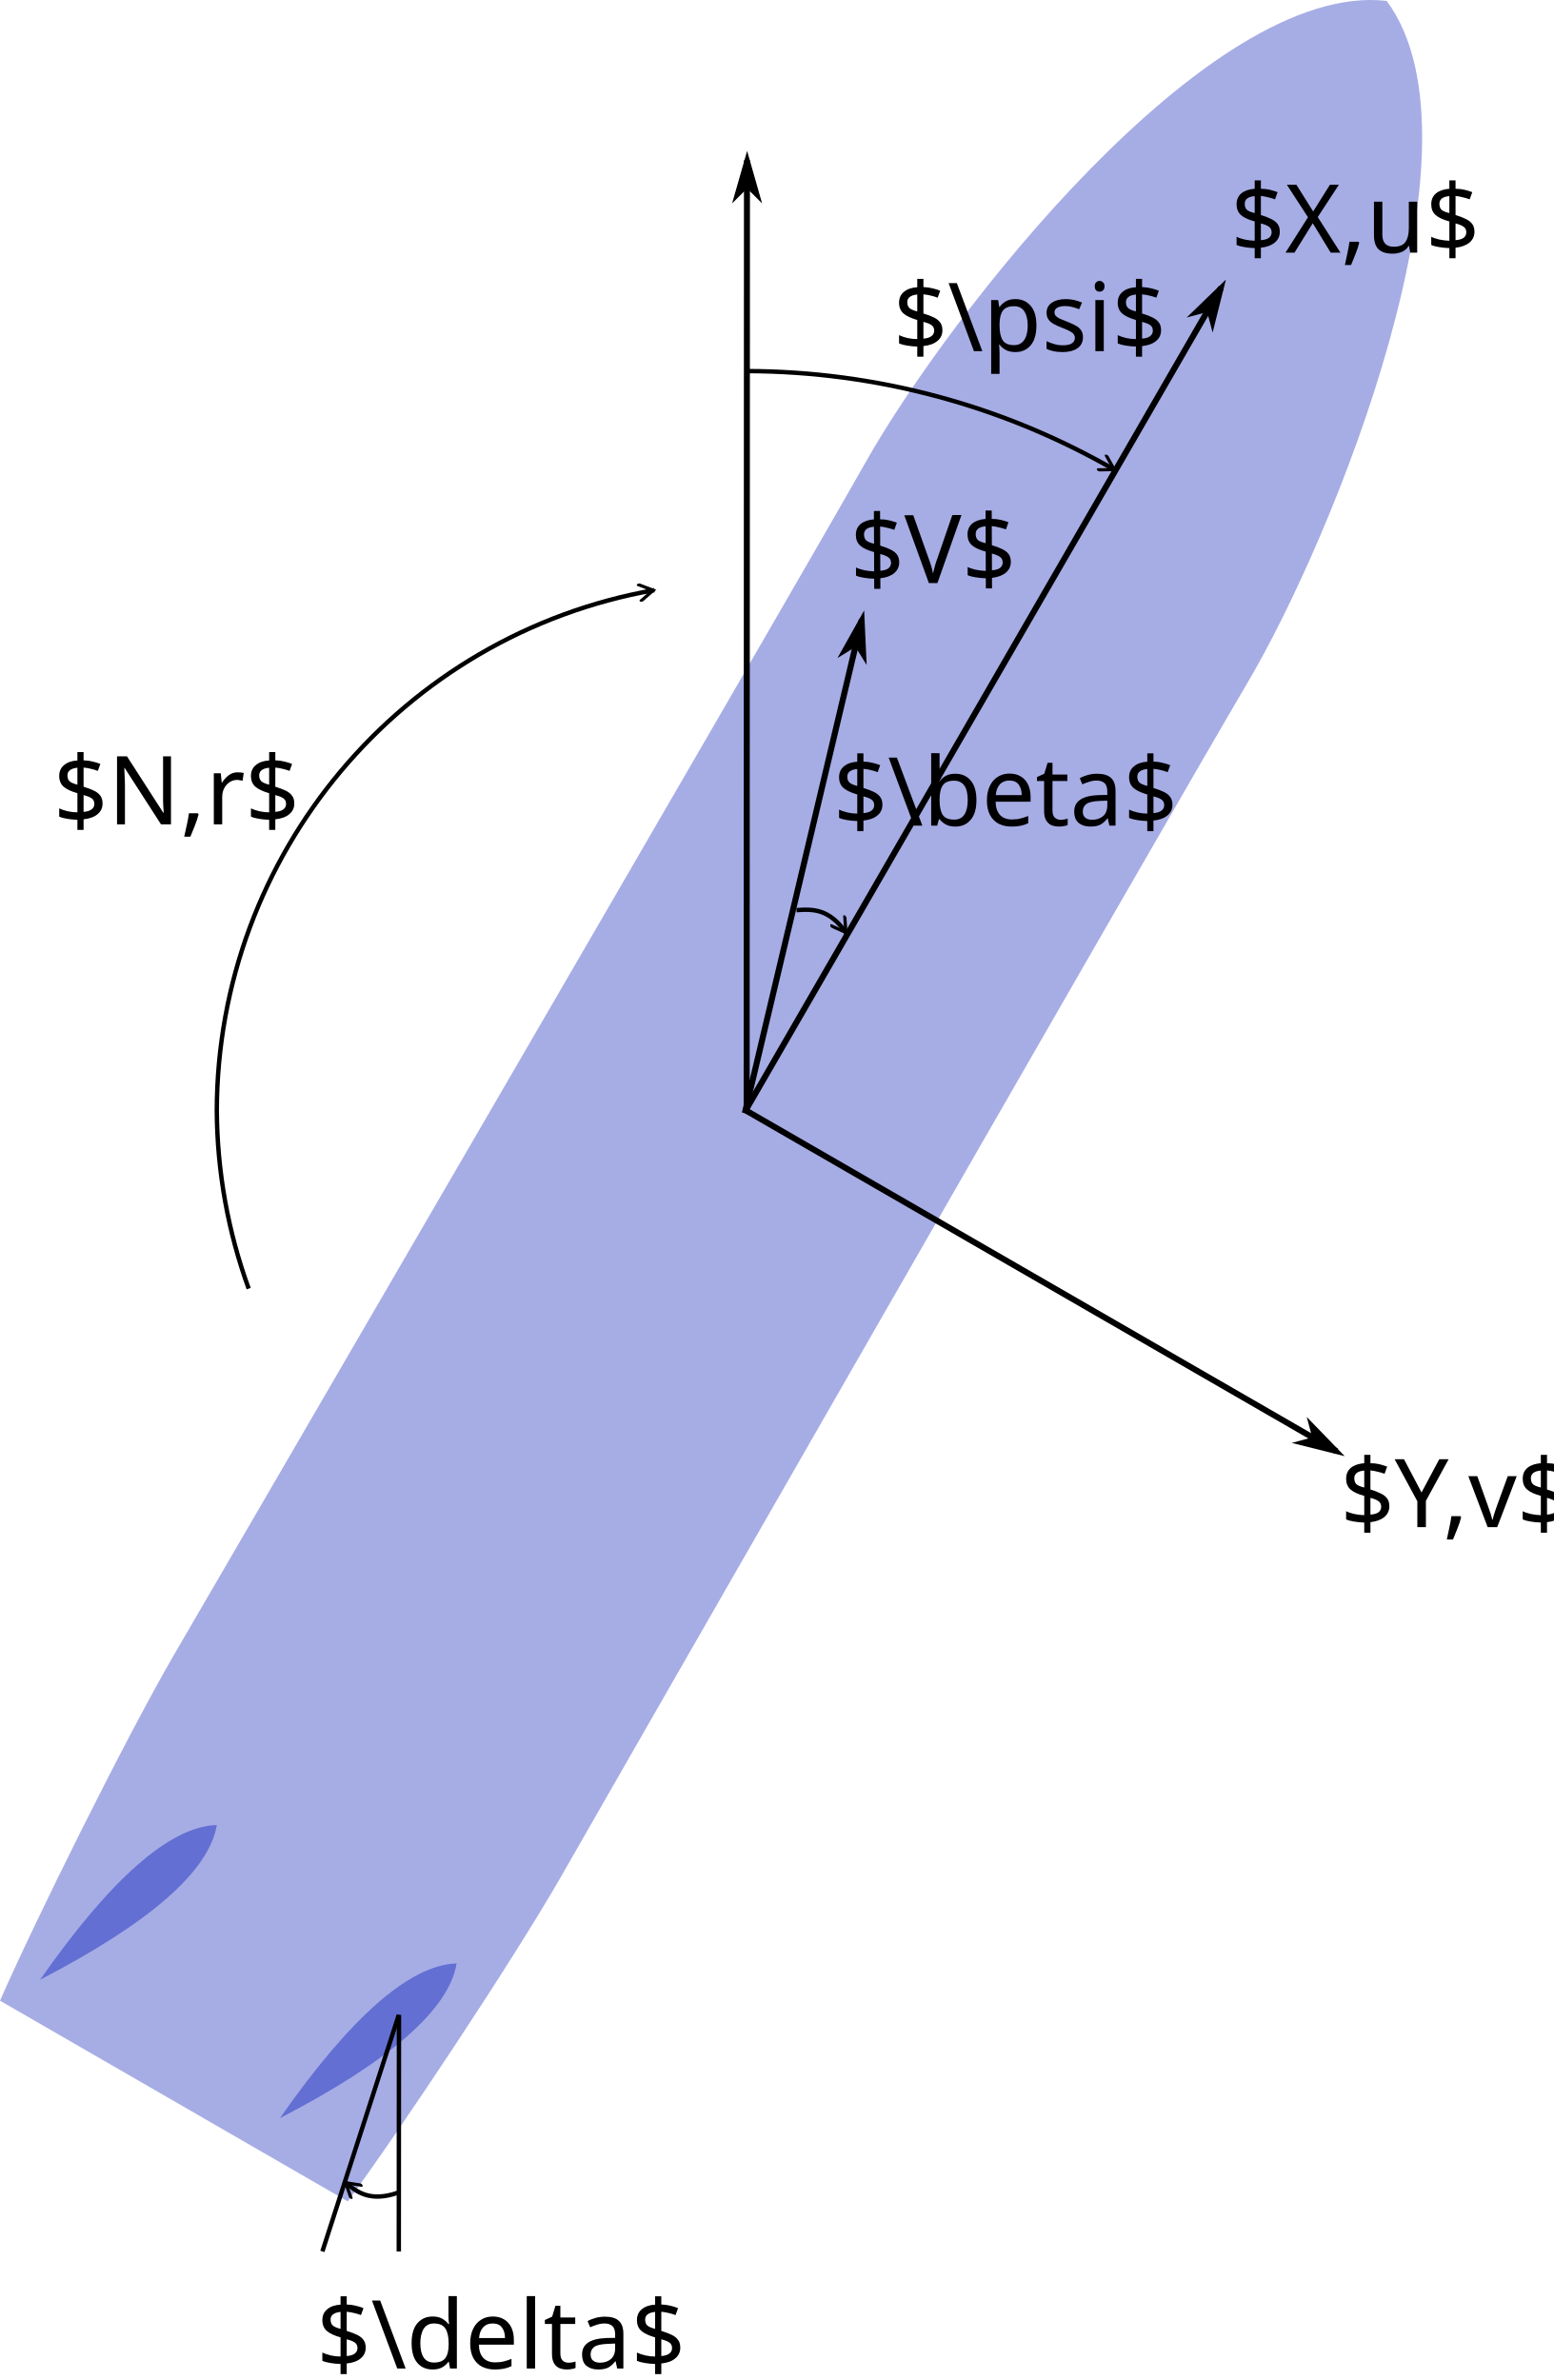
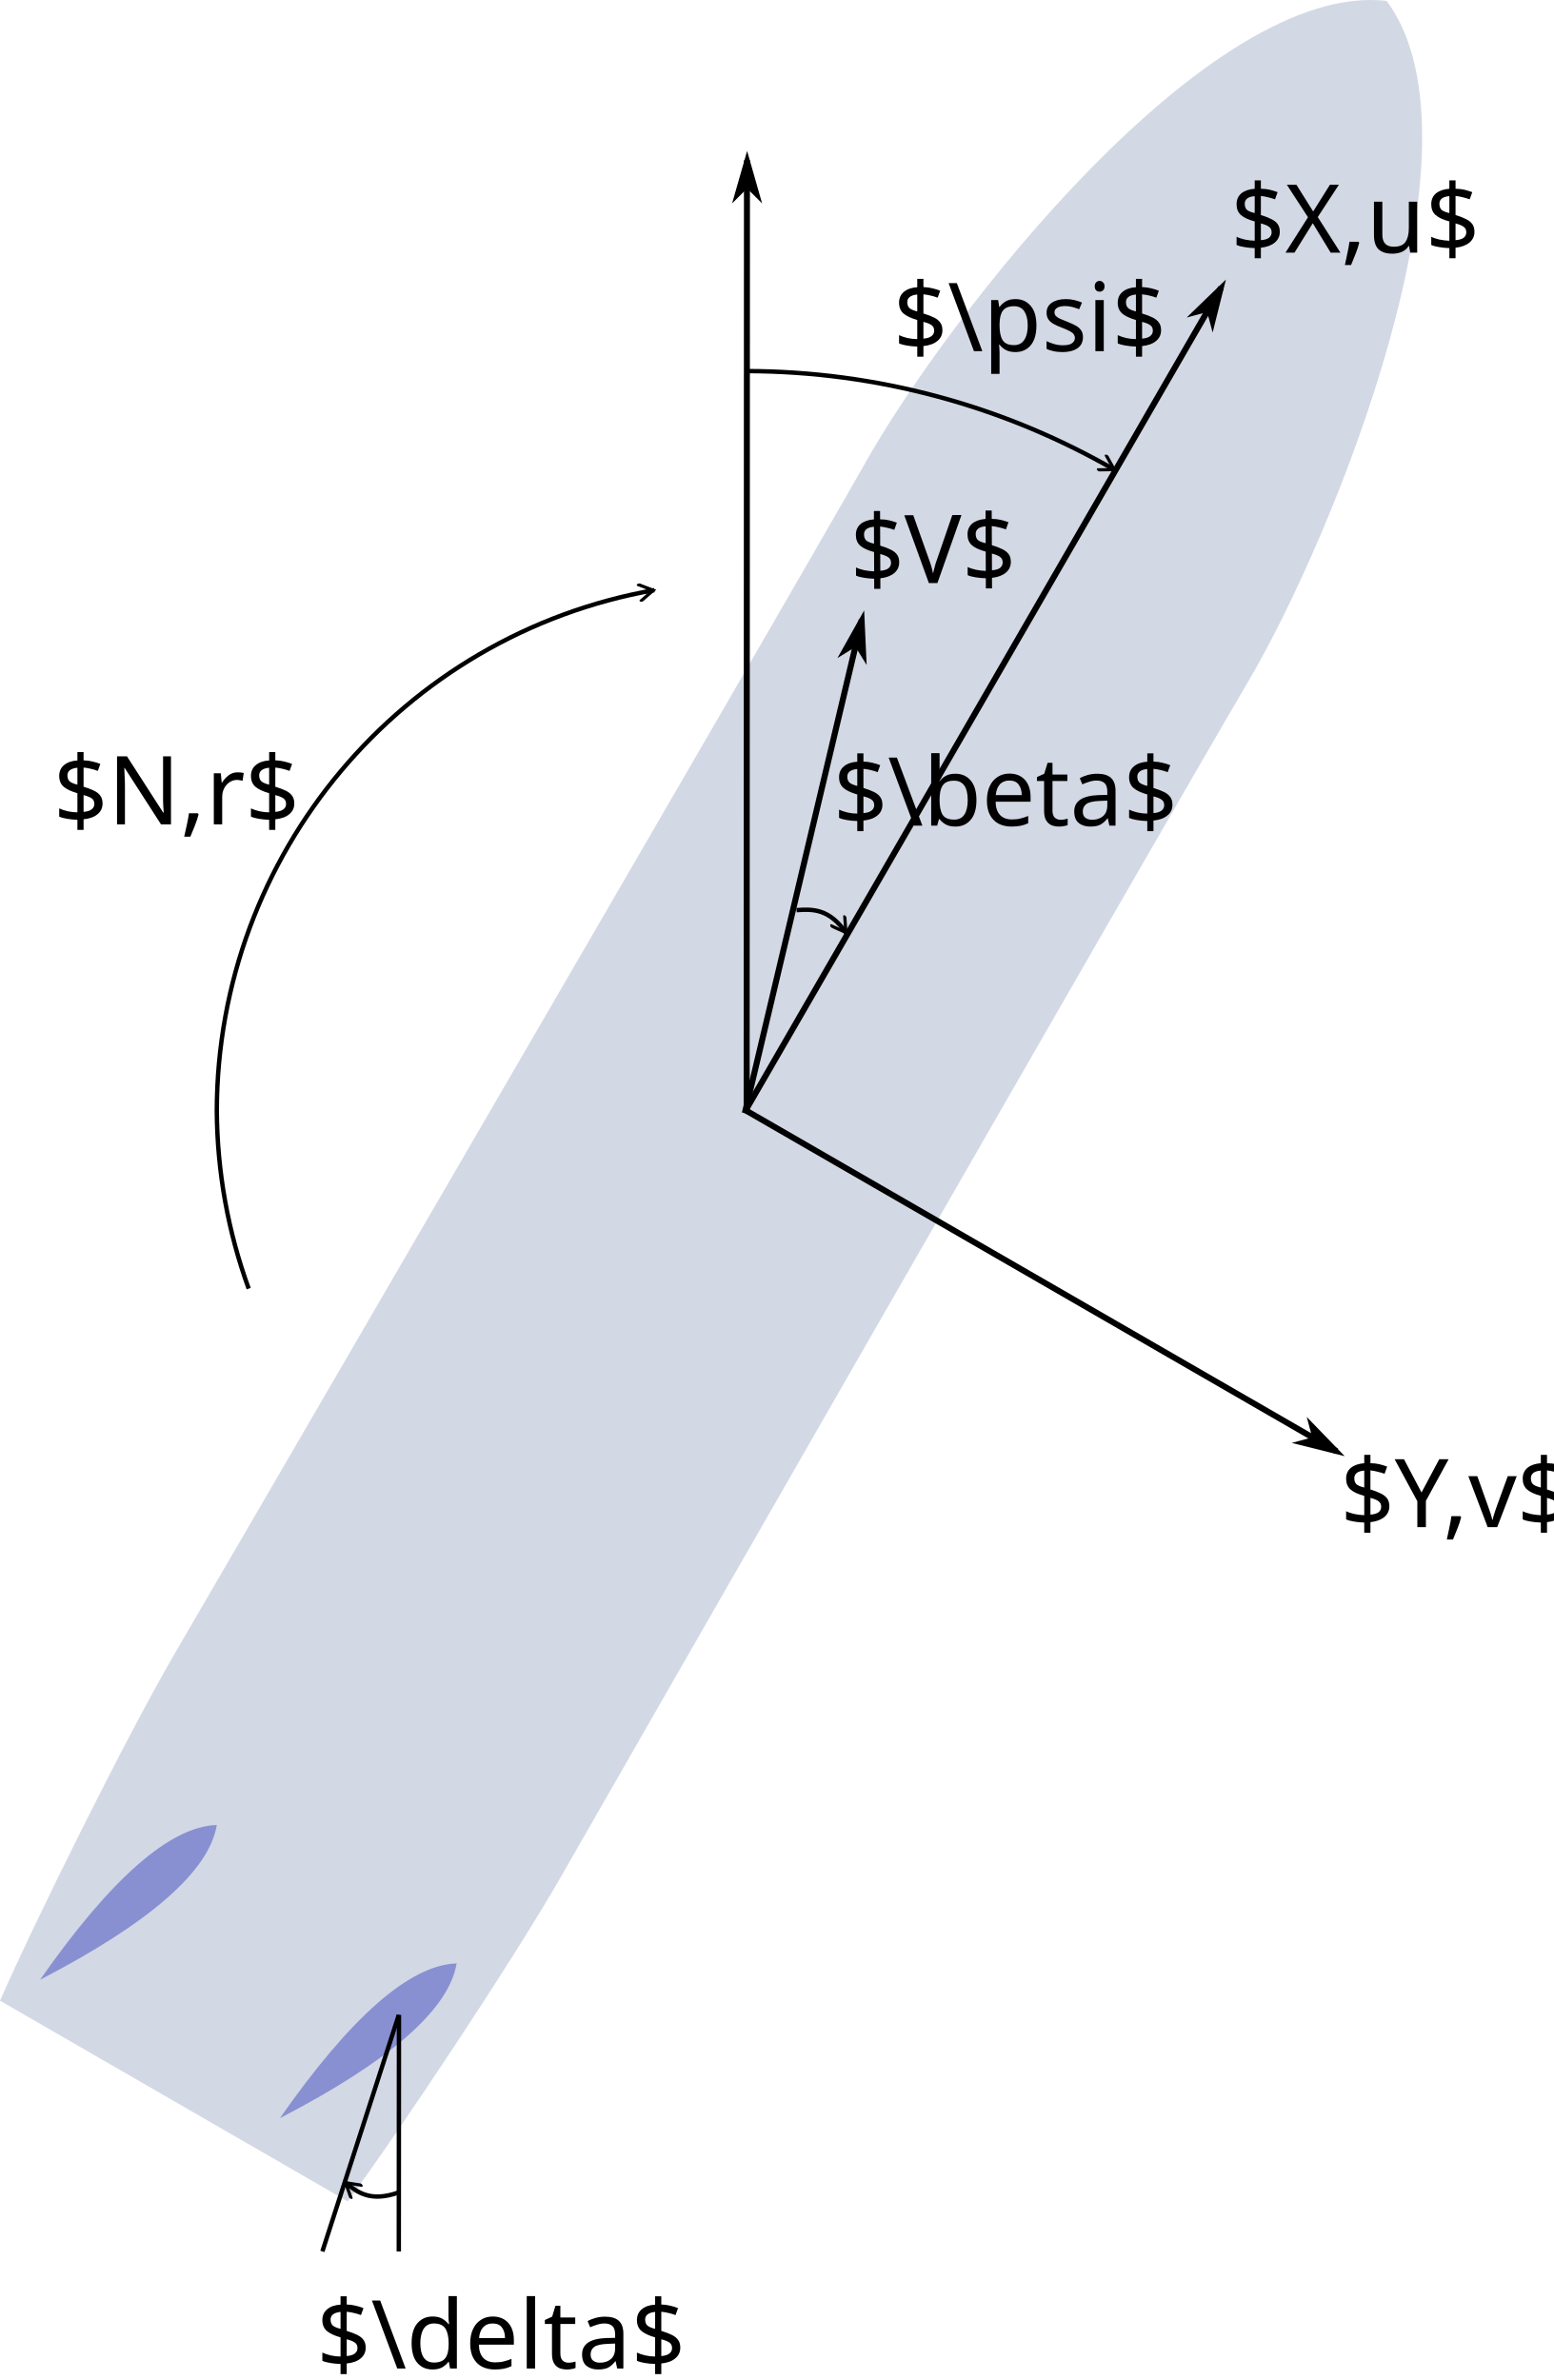
<svg xmlns="http://www.w3.org/2000/svg" width="4.604cm" height="7.053cm" viewBox="0 0 153.475 235.117" version="1.1" id="svg5" xml:space="preserve">
  <defs id="defs2">
    <marker style="overflow:visible" id="ArrowWideRounded" refX="0.5" refY="0" orient="auto-start-reverse" markerWidth="1" markerHeight="0.6" viewBox="0 0 1 1" preserveAspectRatio="none">
      <path style="fill:none;stroke:context-stroke;stroke-width:1;stroke-linecap:round" d="M 3,-3 0,0 3,3" transform="rotate(180,0.125,0)" id="path6" />
    </marker>
    <linearGradient id="linearGradient18296">
      <stop style="stop-color:#7781d7;stop-opacity:1;" offset="0" id="stop18294" />
    </linearGradient>
    <rect x="410.356" y="703.464" width="82.898" height="63.095" id="rect2929" />
    <rect x="166.453" y="700.889" width="81.197" height="44.333" id="rect11198" />
    <rect x="122.669" y="504.307" width="65.423" height="73.549" id="rect11068" />
    <rect x="410.356" y="703.464" width="82.898" height="63.095" id="rect3683" />
    <rect x="410.356" y="703.464" width="82.898" height="63.095" id="rect3738" />
    <rect x="410.356" y="703.464" width="82.898" height="63.095" id="rect3762" />
    <rect x="410.356" y="703.464" width="82.898" height="63.095" id="rect6978" />
    <rect x="410.356" y="703.464" width="82.898" height="63.095" id="rect8227" />
    <marker style="overflow:visible" id="Arrow1L" refX="4.696" refY="-0.027" orient="auto-start-reverse" markerWidth="8.75" markerHeight="5" viewBox="0 0 8.75 5" preserveAspectRatio="xMidYMid">
      <path style="fill:context-stroke;fill-rule:evenodd;stroke:none" d="M 0,0 5,-5 -12.5,0 5,5 Z" id="arrow1L" transform="scale(-0.5)" />
    </marker>
  </defs>
  <g id="layer1" style="display:inline" transform="translate(19.36282,-49.10909)">
    <g id="g555" transform="matrix(1.090411,0.6295493,-0.6295493,1.090411,36.34442,-67.9563)" style="stroke:none;stroke-width:0.444;stroke-dasharray:none;stroke-opacity:1">
      <a id="a4772" style="fill:#7781d7;fill-opacity:0.652;stroke:none;stroke-width:0.445;stroke-dasharray:none;stroke-opacity:1">
-         <path id="path1055" style="display:inline;fill:#7781d7;fill-opacity:0.652;stroke:none;stroke-width:0.445;stroke-linejoin:round;stroke-dasharray:none;stroke-opacity:1;paint-order:markers fill stroke" d="m 84.909,208.336 c -0.014,7.599 1.001,23.553 1.75,30.249 h 15.747 15.747 c 0.749,-6.696 1.764,-22.65 1.75,-30.249 0,0 -0.322,-95.214 -0.2,-108.291 0.122,-13.077 -4.373,-46.129 -17.297,-51.729 -12.924,5.599 -17.419,38.652 -17.297,51.729 0.122,13.077 -0.2,108.291 -0.2,108.291 z" />
+         <path id="path1055" style="display:inline;fill:#bbc3d7;fill-opacity:0.652;stroke:none;stroke-width:0.445;stroke-linejoin:round;stroke-dasharray:none;stroke-opacity:1;paint-order:markers fill stroke" d="m 84.909,208.336 c -0.014,7.599 1.001,23.553 1.75,30.249 h 15.747 15.747 c 0.749,-6.696 1.764,-22.65 1.75,-30.249 0,0 -0.322,-95.214 -0.2,-108.291 0.122,-13.077 -4.373,-46.129 -17.297,-51.729 -12.924,5.599 -17.419,38.652 -17.297,51.729 0.122,13.077 -0.2,108.291 -0.2,108.291 z" />
      </a>
      <g id="g2726" transform="rotate(20,105.9406,257.9604)" style="stroke:none;stroke-width:0.445;stroke-dasharray:none;stroke-opacity:1">
-         <path id="path7777-0" style="display:inline;fill:#404ec7;fill-opacity:0.652;stroke:none;stroke-width:0.445;stroke-linejoin:round;stroke-dasharray:none;stroke-opacity:1" d="m 101.977,217.029 c 2.41,2.814 2.49,9.031 0.391,18.429 m -0.391,-18.429 c -2.288,2.914 -2.104,9.128 0.391,18.429" />
+         <path id="path7777-0" style="display:inline;fill:#606ac7;fill-opacity:0.652;stroke:none;stroke-width:0.445;stroke-linejoin:round;stroke-dasharray:none;stroke-opacity:1" d="m 101.977,217.029 c 2.41,2.814 2.49,9.031 0.391,18.429 m -0.391,-18.429 c -2.288,2.914 -2.104,9.128 0.391,18.429" />
      </g>
      <path style="display:none;fill:#5a63fe;fill-opacity:1;stroke:none;stroke-width:0.444;stroke-linejoin:round;stroke-dasharray:none;stroke-opacity:1;paint-order:markers fill stroke" d="M 102.406,48.317 V 243.94" id="path5693" />
      <g id="g1" transform="rotate(20,95.07924,196.3625)" style="stroke:none;stroke-width:0.445;stroke-dasharray:none;stroke-opacity:1">
-         <path id="path1" style="display:inline;fill:#404ec7;fill-opacity:0.652;stroke:none;stroke-width:0.445;stroke-linejoin:round;stroke-dasharray:none;stroke-opacity:1" d="m 101.977,217.029 c 2.41,2.814 2.49,9.031 0.391,18.429 m -0.391,-18.429 c -2.288,2.914 -2.104,9.128 0.391,18.429" />
+         <path id="path1" style="display:inline;fill:#606ac7;fill-opacity:0.652;stroke:none;stroke-width:0.445;stroke-linejoin:round;stroke-dasharray:none;stroke-opacity:1" d="m 101.977,217.029 c 2.41,2.814 2.49,9.031 0.391,18.429 m -0.391,-18.429 c -2.288,2.914 -2.104,9.128 0.391,18.429" />
      </g>
    </g>
    <g id="g6460" transform="matrix(0,1.450481,-1.450481,0,431.1217,-58.50051)" style="display:none">
      <g id="g6477">
        <path style="display:inline;fill:#94952d;fill-opacity:0.652;stroke:#000000;stroke-width:0.9;stroke-linejoin:round;stroke-dasharray:none;stroke-opacity:1;marker-start:url(#Arrow1L)" d="m 102.406,202.01 v 29.049" id="path6454" />
        <text xml:space="preserve" style="font-size:7.056px;line-height:1.5;font-family:'Baskerville Old Face';-inkscape-font-specification:'Baskerville Old Face, Normal';display:inline;fill:#000000;fill-opacity:1;stroke:none;stroke-width:0.3;stroke-linejoin:round;stroke-dasharray:none;stroke-opacity:1;paint-order:markers fill stroke" x="-200.612" y="104.68" id="text6458" transform="rotate(-90)">
          <tspan style="fill:#000000;fill-opacity:1;stroke:none;stroke-width:0.3" x="-200.612" y="104.68" id="tspan6456">$Y_R$</tspan>
        </text>
      </g>
      <g id="g6468" style="display:inline" transform="rotate(-90,102.43,231.0596)">
        <path style="display:inline;fill:#94952d;fill-opacity:0.652;stroke:#000000;stroke-width:0.9;stroke-linejoin:round;stroke-dasharray:none;stroke-opacity:1;marker-start:url(#Arrow1L)" d="m 102.406,215.044 v 16.015" id="path6462" />
        <text xml:space="preserve" style="font-size:7.056px;line-height:1.5;font-family:'Baskerville Old Face';-inkscape-font-specification:'Baskerville Old Face, Normal';display:inline;fill:#000000;fill-opacity:1;stroke:none;stroke-width:0.3;stroke-linejoin:round;stroke-dasharray:none;stroke-opacity:1;paint-order:markers fill stroke" x="92.36" y="210.716" id="text6466">
          <tspan style="fill:#000000;fill-opacity:1;stroke:none;stroke-width:0.3" x="92.36" y="210.716" id="tspan6464">$X_R$</tspan>
        </text>
      </g>
    </g>
    <g id="g6568" transform="matrix(-0.6295493,1.090411,-1.090411,-0.6295493,370.7258,192.6102)" style="display:inline;stroke-width:0.471;stroke-dasharray:none">
      <g id="g6558" style="stroke-width:0.471;stroke-dasharray:none">
        <path style="display:inline;fill:#94952d;fill-opacity:0.652;stroke:#000000;stroke-width:0.471;stroke-linejoin:round;stroke-dasharray:none;stroke-dashoffset:0;stroke-opacity:1;marker-start:url(#Arrow1L)" d="m 102.396,177.55 0.009,53.51" id="path6552" />
        <text xml:space="preserve" style="font-style:normal;font-variant:normal;font-weight:normal;font-stretch:normal;font-size:5.604px;line-height:1.5;font-family:'Baskerville Old Face';-inkscape-font-specification:'Baskerville Old Face, Normal';font-variant-ligatures:normal;font-variant-caps:normal;font-variant-numeric:normal;font-variant-east-asian:normal;display:inline;fill:#000000;fill-opacity:1;stroke:none;stroke-width:0.471;stroke-linejoin:round;stroke-dasharray:none;stroke-opacity:1;paint-order:markers fill stroke" x="-204.69" y="5.847" id="text6556" transform="rotate(-120)">
          <tspan style="font-style:normal;font-variant:normal;font-weight:normal;font-stretch:normal;font-size:7.472px;font-family:'Baskerville Old Face';-inkscape-font-specification:'Baskerville Old Face, Normal';font-variant-ligatures:normal;font-variant-caps:normal;font-variant-numeric:normal;font-variant-east-asian:normal;fill:#000000;fill-opacity:1;stroke:none;stroke-width:0.471;stroke-dasharray:none" x="-204.69" y="5.847" id="tspan6554">$Y,v$</tspan>
        </text>
      </g>
      <g id="g6566" style="display:inline;stroke-width:0.471;stroke-dasharray:none" transform="rotate(-90,102.43,231.0596)">
        <path style="display:inline;fill:#7781d7;fill-opacity:1;fill-rule:evenodd;stroke:#000000;stroke-width:0.471;stroke-linejoin:round;stroke-dasharray:none;stroke-dashoffset:0;stroke-opacity:1;marker-start:url(#Arrow1L)" d="m 102.43,156.481 -0.024,74.579" id="path6560" />
        <text xml:space="preserve" style="font-style:normal;font-variant:normal;font-weight:normal;font-stretch:normal;font-size:5.604px;line-height:1.5;font-family:'Baskerville Old Face';-inkscape-font-specification:'Baskerville Old Face, Normal';font-variant-ligatures:normal;font-variant-caps:normal;font-variant-numeric:normal;font-variant-east-asian:normal;display:inline;fill:#000000;fill-opacity:1;stroke:none;stroke-width:0.471;stroke-linejoin:round;stroke-dasharray:none;stroke-opacity:1;paint-order:markers fill stroke" x="11.212" y="183.995" id="text6564" transform="rotate(-30)">
          <tspan style="font-style:normal;font-variant:normal;font-weight:normal;font-stretch:normal;font-size:7.472px;font-family:'Baskerville Old Face';-inkscape-font-specification:'Baskerville Old Face, Normal';font-variant-ligatures:normal;font-variant-caps:normal;font-variant-numeric:normal;font-variant-east-asian:normal;fill:#000000;fill-opacity:1;stroke:none;stroke-width:0.471;stroke-dasharray:none" x="11.212" y="183.995" id="tspan6570">$X,u$</tspan>
        </text>
      </g>
    </g>
    <g id="g8" transform="translate(-54.65896,-5.726015)">
      <path style="display:inline;fill:none;stroke:#000000;stroke-width:0;stroke-dasharray:none;stroke-opacity:1" d="m 118.178,210.816 -1.963,7.326 -5.936,17.452 5.936,-17.452" id="path2" transform="matrix(1.259099,0,0,1.259099,-69.1755,-27.20953)" />
      <path style="display:inline;fill:none;stroke:#000000;stroke-width:0.344;stroke-dasharray:none;stroke-opacity:1" d="m 114.255,241.81 0.013,-18.563" id="path4" transform="matrix(1.259099,0,0,1.259099,-69.1755,-27.20953)" />
      <path style="display:inline;fill:none;stroke:#000000;stroke-width:0.344;stroke-dasharray:none;stroke-opacity:1" d="m 114.256,223.252 -5.995,18.554" id="path5" transform="matrix(1.259099,0,0,1.259099,-69.1755,-27.20953)" />
      <text xml:space="preserve" style="font-style:normal;font-variant:normal;font-weight:normal;font-stretch:normal;font-size:7.056px;line-height:1.5;font-family:'Baskerville Old Face';-inkscape-font-specification:'Baskerville Old Face, Normal';font-variant-ligatures:normal;font-variant-caps:normal;font-variant-numeric:normal;font-variant-east-asian:normal;display:inline;fill:#000000;fill-opacity:1;stroke:none;stroke-width:0.378;stroke-linejoin:round;stroke-dasharray:none;stroke-opacity:1;paint-order:markers fill stroke" x="66.554" y="288.822" id="text6">
        <tspan style="font-style:normal;font-variant:normal;font-weight:normal;font-stretch:normal;font-size:9.407px;font-family:'Baskerville Old Face';-inkscape-font-specification:'Baskerville Old Face, Normal';font-variant-ligatures:normal;font-variant-caps:normal;font-variant-numeric:normal;font-variant-east-asian:normal;fill:#000000;fill-opacity:1;stroke:none;stroke-width:0.378" x="66.554" y="288.822" id="tspan7">$\delta$</tspan>
      </text>
      <path style="fill:none;stroke:#000000;stroke-width:0.433;stroke-dasharray:none;marker-end:url(#ArrowWideRounded)" d="m 74.692,271.418 c -2.821,0.997 -4.099,0.011 -5.343,-1.02" id="path3" />
    </g>
    <g id="g11" transform="matrix(1.3265289e-8,1.259099,-1.259099,1.3265289e-8,345.3375,29.87096)" style="display:inline;stroke-width:0.471;stroke-dasharray:none">
      <g id="g10" style="display:inline;stroke-width:0.471;stroke-dasharray:none" transform="rotate(-90,102.43,231.0596)">
        <path style="display:inline;fill:#7781d7;fill-opacity:1;fill-rule:evenodd;stroke:#000000;stroke-width:0.471;stroke-linejoin:round;stroke-dasharray:none;stroke-dashoffset:0;stroke-opacity:1;marker-start:url(#Arrow1L)" d="m 102.43,156.481 -0.024,74.579" id="path9" />
-         <text xml:space="preserve" style="font-style:normal;font-variant:normal;font-weight:normal;font-stretch:normal;font-size:5.604px;line-height:1.5;font-family:'Baskerville Old Face';-inkscape-font-specification:'Baskerville Old Face, Normal';font-variant-ligatures:normal;font-variant-caps:normal;font-variant-numeric:normal;font-variant-east-asian:normal;display:none;fill:#000000;fill-opacity:1;stroke:none;stroke-width:0.471;stroke-linejoin:round;stroke-dasharray:none;stroke-opacity:1;paint-order:markers fill stroke" x="97.266" y="153.826" id="text9">
+         <text xml:space="preserve" style="font-style:normal;font-variant:normal;font-weight:normal;font-stretch:normal;font-size:5.604px;line-height:1.5;font-family:'Baskerville Old Face';-inkscape-font-specification:'Baskerville Old Face, Normal';font-variant-ligatures:normal;font-variant-caps:normal;font-variant-numeric:normal;font-variant-east-asian:normal;display:inline;fill:#000000;fill-opacity:1;stroke:none;stroke-width:0.471;stroke-linejoin:round;stroke-dasharray:none;stroke-opacity:1;paint-order:markers fill stroke" x="97.266" y="153.826" id="text9">
          <tspan style="font-style:normal;font-variant:normal;font-weight:normal;font-stretch:normal;font-size:7.472px;font-family:'Baskerville Old Face';-inkscape-font-specification:'Baskerville Old Face, Normal';font-variant-ligatures:normal;font-variant-caps:normal;font-variant-numeric:normal;font-variant-east-asian:normal;fill:#000000;fill-opacity:1;stroke:none;stroke-width:0.471;stroke-dasharray:none" x="0" y="0" id="tspan9">$x_0$</tspan>
        </text>
      </g>
    </g>
    <g id="g12" style="display:inline;stroke-width:0.471;stroke-dasharray:none" transform="matrix(1.217498,0.3209783,-0.3209783,1.217498,3.685202,-155.109)">
      <path style="display:inline;fill:#94952d;fill-opacity:0.652;stroke:#000000;stroke-width:0.471;stroke-linejoin:round;stroke-dasharray:none;stroke-dashoffset:0;stroke-opacity:1;marker-start:url(#Arrow1L)" d="m 101.408,191.264 0.998,39.796" id="path11" />
      <text xml:space="preserve" style="font-style:normal;font-variant:normal;font-weight:normal;font-stretch:normal;font-size:5.604px;line-height:1.5;font-family:'Baskerville Old Face';-inkscape-font-specification:'Baskerville Old Face, Normal';font-variant-ligatures:normal;font-variant-caps:normal;font-variant-numeric:normal;font-variant-east-asian:normal;display:inline;fill:#000000;fill-opacity:1;stroke:none;stroke-width:0.471;stroke-linejoin:round;stroke-dasharray:none;stroke-opacity:1;paint-order:markers fill stroke" x="47.54" y="208.16" id="text11" transform="rotate(-15)">
        <tspan style="font-style:normal;font-variant:normal;font-weight:normal;font-stretch:normal;font-size:7.472px;font-family:'Baskerville Old Face';-inkscape-font-specification:'Baskerville Old Face, Normal';font-variant-ligatures:normal;font-variant-caps:normal;font-variant-numeric:normal;font-variant-east-asian:normal;fill:#000000;fill-opacity:1;stroke:none;stroke-width:0.471;stroke-dasharray:none" x="47.54" y="208.16" id="tspan11">$V$</tspan>
      </text>
    </g>
    <g id="g13">
      <text xml:space="preserve" style="font-style:normal;font-variant:normal;font-weight:normal;font-stretch:normal;font-size:7.056px;line-height:1.5;font-family:'Baskerville Old Face';-inkscape-font-specification:'Baskerville Old Face, Normal';font-variant-ligatures:normal;font-variant-caps:normal;font-variant-numeric:normal;font-variant-east-asian:normal;display:inline;fill:#000000;fill-opacity:1;stroke:none;stroke-width:0.378;stroke-linejoin:round;stroke-dasharray:none;stroke-opacity:1;paint-order:markers fill stroke" x="125.71" y="138.21" id="text12" transform="translate(-62.78031,-7.539973)">
        <tspan style="font-style:normal;font-variant:normal;font-weight:normal;font-stretch:normal;font-size:9.407px;font-family:'Baskerville Old Face';-inkscape-font-specification:'Baskerville Old Face, Normal';font-variant-ligatures:normal;font-variant-caps:normal;font-variant-numeric:normal;font-variant-east-asian:normal;fill:#000000;fill-opacity:1;stroke:none;stroke-width:0.378" x="125.71" y="138.21" id="tspan12">$\beta$</tspan>
      </text>
      <path style="display:inline;fill:none;stroke:#000000;stroke-width:0.433;stroke-dasharray:none;marker-start:url(#ArrowWideRounded)" d="m 64.24,141.313 c -1.707,-2.457 -3.321,-2.403 -4.932,-2.293" id="path12" />
    </g>
    <g id="g14">
      <text xml:space="preserve" style="font-style:normal;font-variant:normal;font-weight:normal;font-stretch:normal;font-size:7.056px;line-height:1.5;font-family:'Baskerville Old Face';-inkscape-font-specification:'Baskerville Old Face, Normal';font-variant-ligatures:normal;font-variant-caps:normal;font-variant-numeric:normal;font-variant-east-asian:normal;display:inline;fill:#000000;fill-opacity:1;stroke:none;stroke-width:0.378;stroke-linejoin:round;stroke-dasharray:none;stroke-opacity:1;paint-order:markers fill stroke" x="68.855" y="83.797" id="text10">
        <tspan style="font-style:normal;font-variant:normal;font-weight:normal;font-stretch:normal;font-size:9.407px;font-family:'Baskerville Old Face';-inkscape-font-specification:'Baskerville Old Face, Normal';font-variant-ligatures:normal;font-variant-caps:normal;font-variant-numeric:normal;font-variant-east-asian:normal;fill:#000000;fill-opacity:1;stroke:none;stroke-width:0.378" x="68.855" y="83.797" id="tspan10">$\psi$</tspan>
      </text>
    </g>
    <path id="path17" style="display:inline;fill:none;stroke:#000000;stroke-width:0.433;marker-end:url(#ArrowWideRounded)" d="m 5.199,176.411 c -2.049,-5.633 -3.114,-11.576 -3.151,-17.57 0.047,-25.349 18.254,-47.02 43.215,-51.435 v 0" />
    <path id="path10" style="display:inline;fill:none;stroke:#000000;stroke-width:0.344;stroke-dasharray:none;marker-start:url(#ArrowWideRounded)" d="m 131.31,180.795 c -8.785,-5.071 -18.746,-7.75 -28.89,-7.771 v 0" transform="matrix(1.259099,-1.3265289e-8,1.3265289e-8,1.259099,-74.55879,-132.0864)" />
    <g id="g18" transform="translate(-54.38949,-4.382162)" />
    <text xml:space="preserve" style="font-style:normal;font-variant:normal;font-weight:normal;font-stretch:normal;font-size:7.056px;line-height:1.5;font-family:'Baskerville Old Face';-inkscape-font-specification:'Baskerville Old Face, Normal';font-variant-ligatures:normal;font-variant-caps:normal;font-variant-numeric:normal;font-variant-east-asian:normal;display:inline;fill:#000000;fill-opacity:1;stroke:none;stroke-width:0.378;stroke-linejoin:round;stroke-dasharray:none;stroke-opacity:1;paint-order:markers fill stroke" x="-14.095" y="130.55" id="text18">
      <tspan style="font-style:normal;font-variant:normal;font-weight:normal;font-stretch:normal;font-size:9.407px;font-family:'Baskerville Old Face';-inkscape-font-specification:'Baskerville Old Face, Normal';font-variant-ligatures:normal;font-variant-caps:normal;font-variant-numeric:normal;font-variant-east-asian:normal;fill:#000000;fill-opacity:1;stroke:none;stroke-width:0.378" x="-14.095" y="130.55" id="tspan19">$N,r$</tspan>
    </text>
  </g>
</svg>
